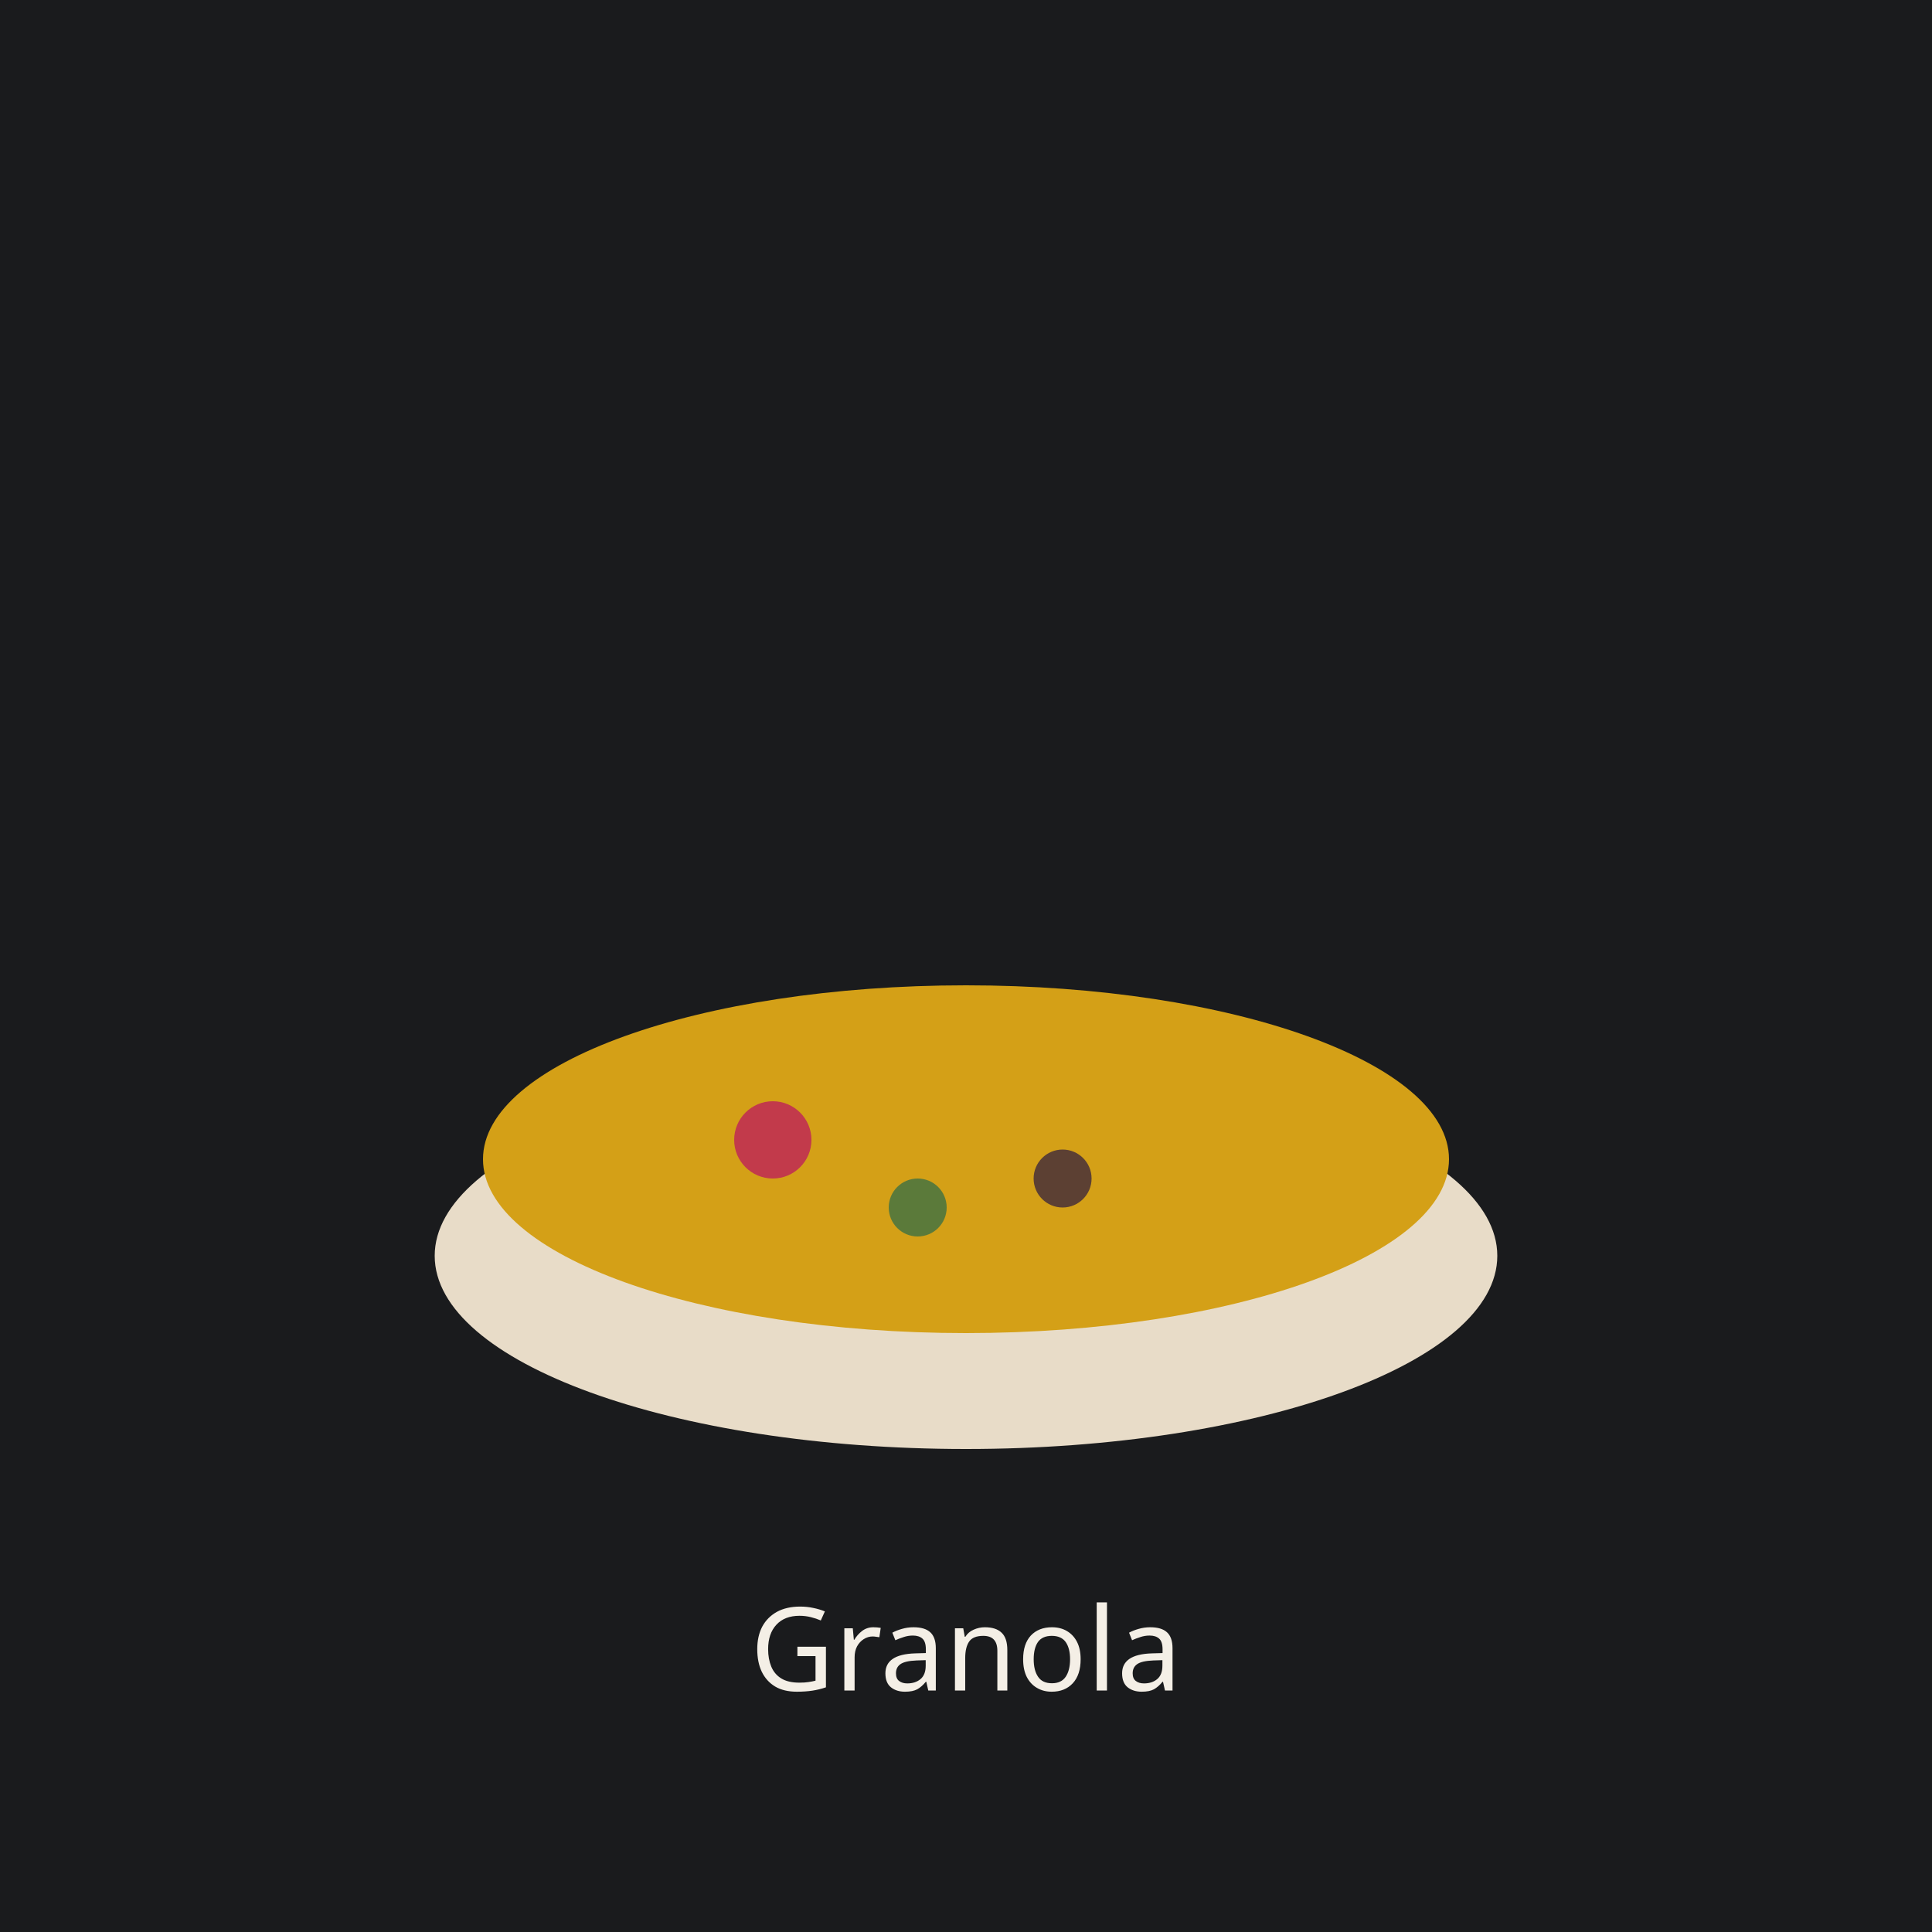
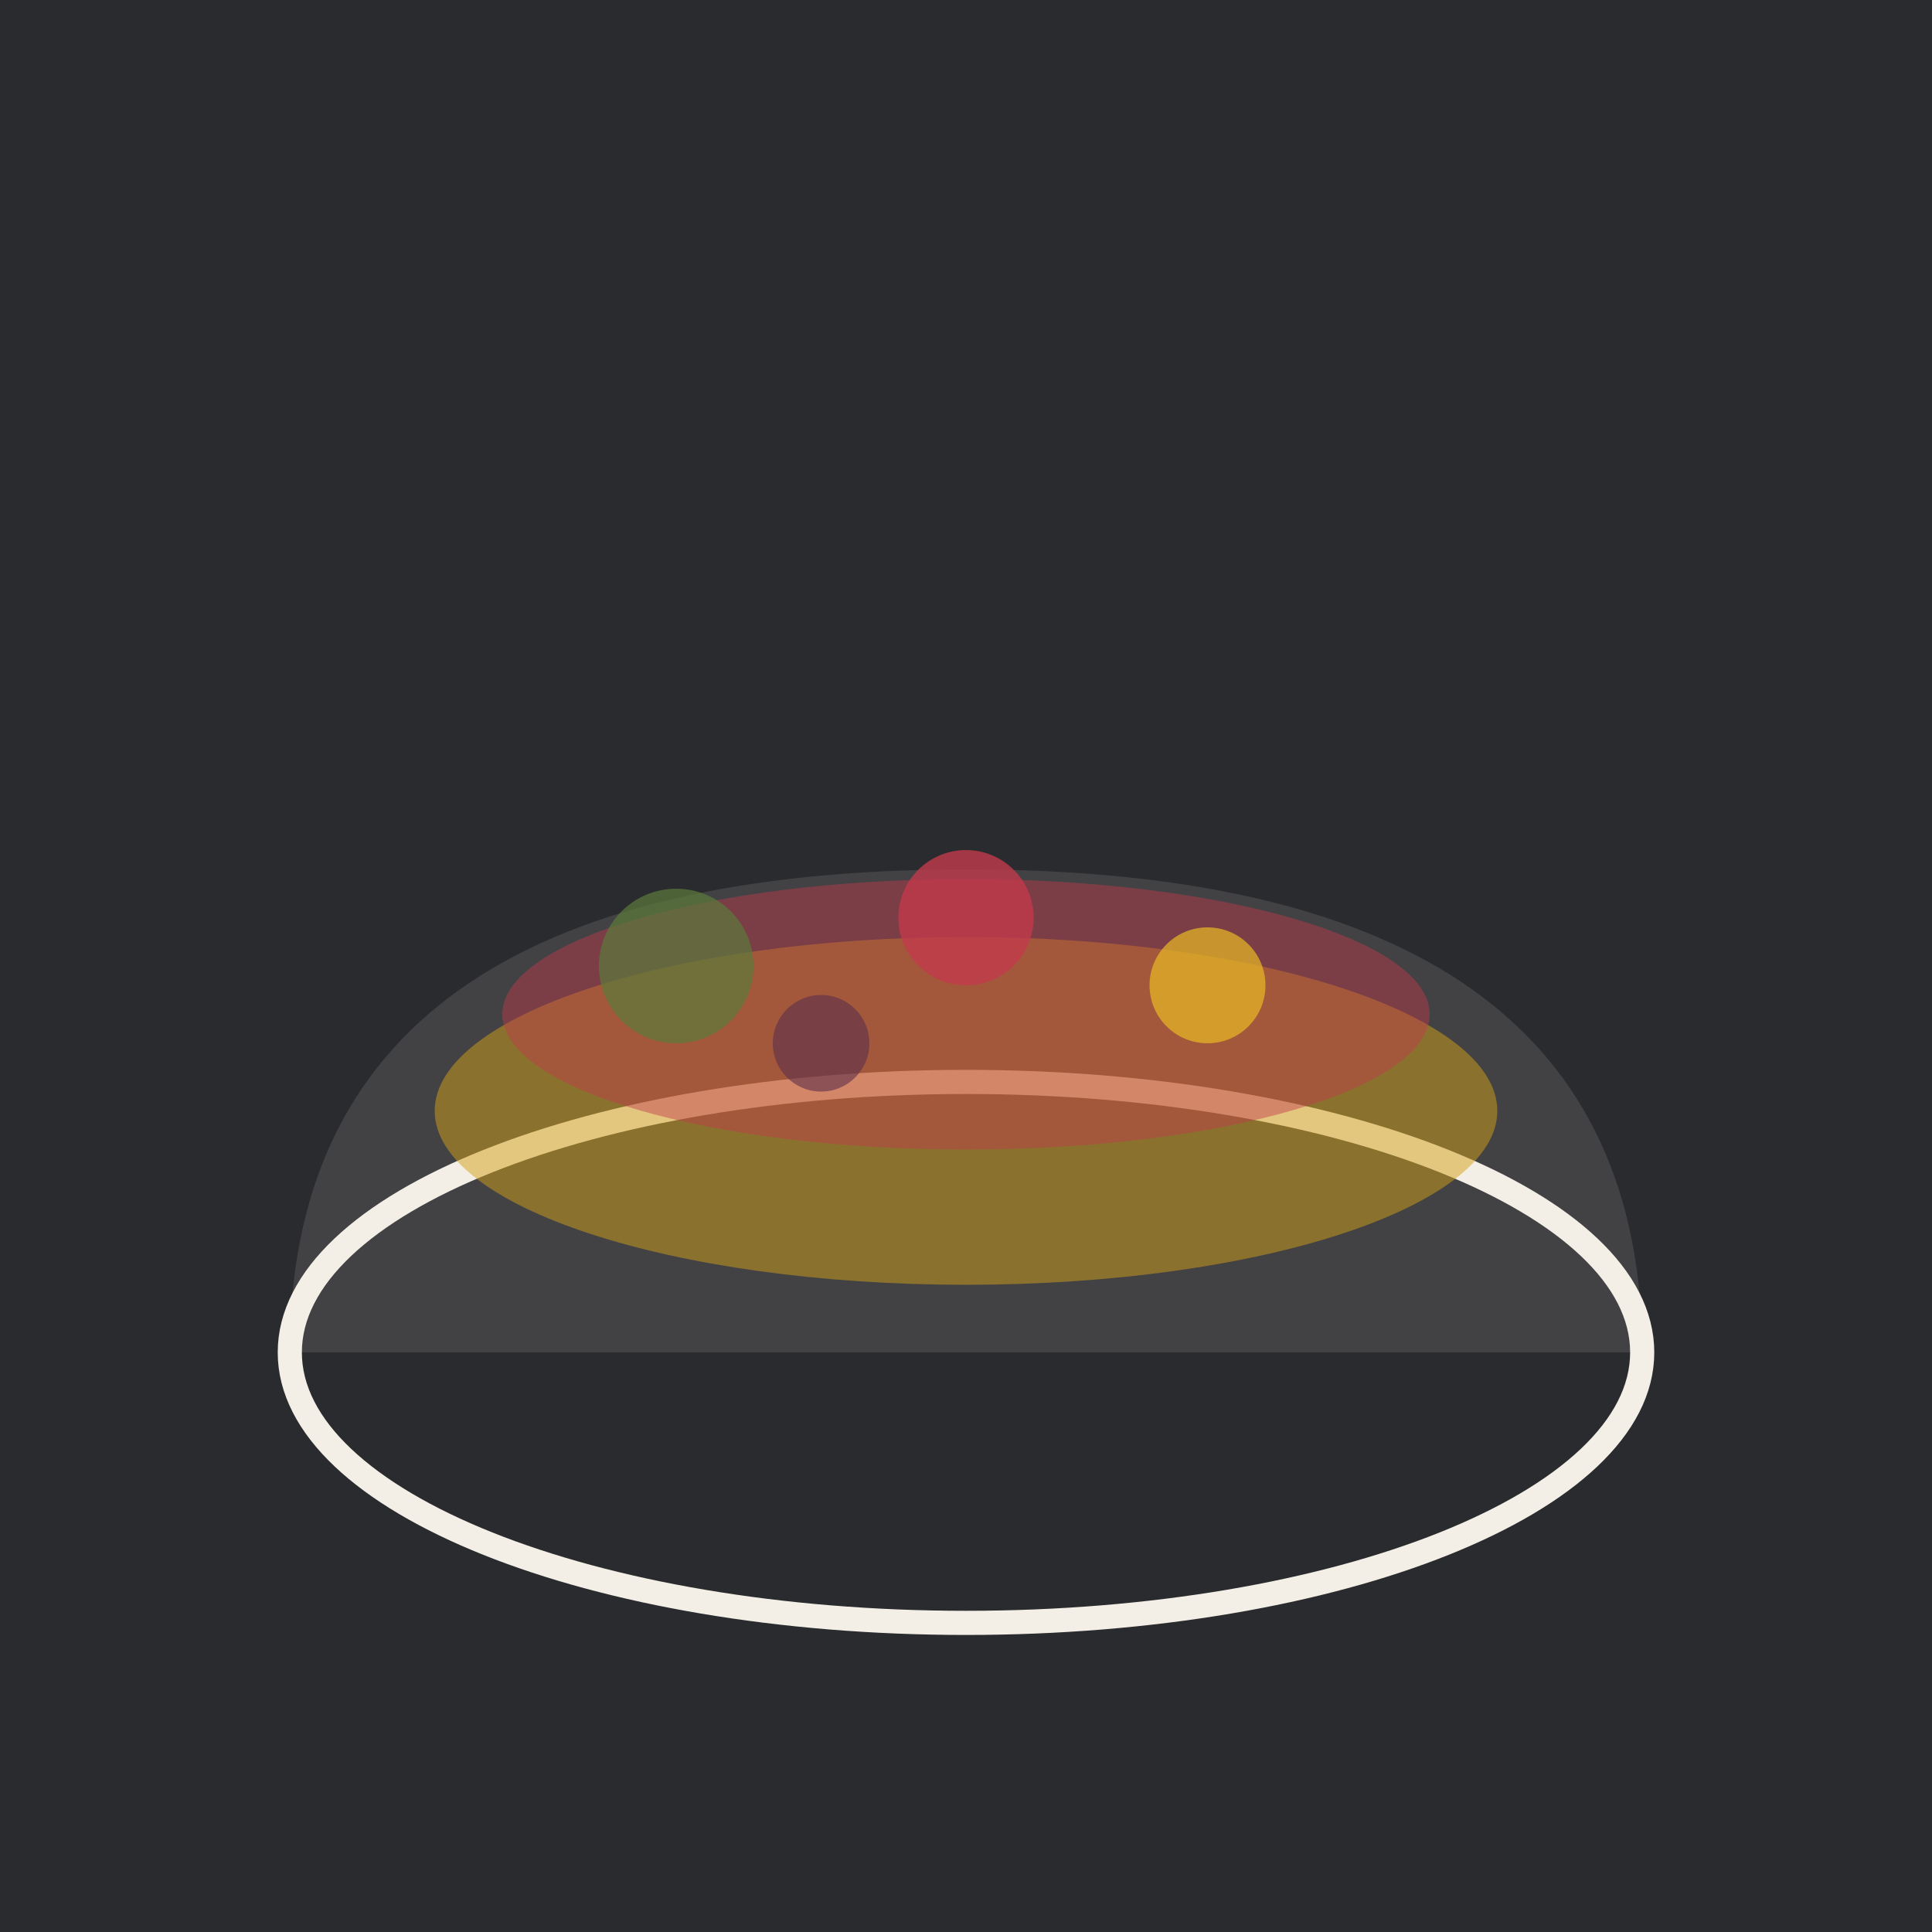
- <svg xmlns="http://www.w3.org/2000/svg" viewBox="0 0 200 200" role="img" aria-label="Granola Platzhalter">
-   <rect width="200" height="200" fill="#1A1B1D" />
-   <ellipse cx="100" cy="130" rx="55" ry="20" fill="#E8DCC8" />
-   <ellipse cx="100" cy="120" rx="50" ry="18" fill="#D4A017" />
-   <circle cx="80" cy="118" r="4" fill="#C23A4B" />
-   <circle cx="110" cy="122" r="3" fill="#5C4033" />
-   <circle cx="95" cy="125" r="3" fill="#5B7A3A" />
-   <text x="100" y="175" text-anchor="middle" fill="#F4EFE6" font-size="12" font-family="system-ui,sans-serif">Granola</text>
+ <svg xmlns="http://www.w3.org/2000/svg" viewBox="0 0 200 200" role="img" aria-labelledby="gr-title">
+   <rect width="200" height="200" fill="#2A2B2E" />
+   <ellipse cx="100" cy="140" rx="70" ry="28" fill="none" stroke="#F4EFE6" stroke-width="2.5" />
+   <path d="M30 140 Q30 90 100 90 Q170 90 170 140" fill="#F4EFE6" opacity="0.12" />
+   <ellipse cx="100" cy="115" rx="55" ry="18" fill="#D4A017" opacity="0.5" />
+   <ellipse cx="100" cy="105" rx="48" ry="14" fill="#C23A4B" opacity="0.45" />
+   <circle cx="70" cy="100" r="8" fill="#5B7A3A" opacity="0.7" />
+   <circle cx="100" cy="95" r="7" fill="#C23A4B" opacity="0.8" />
+   <circle cx="125" cy="102" r="6" fill="#E8B923" opacity="0.7" />
+   <circle cx="85" cy="108" r="5" fill="#5C2E4A" opacity="0.6" />
</svg>
